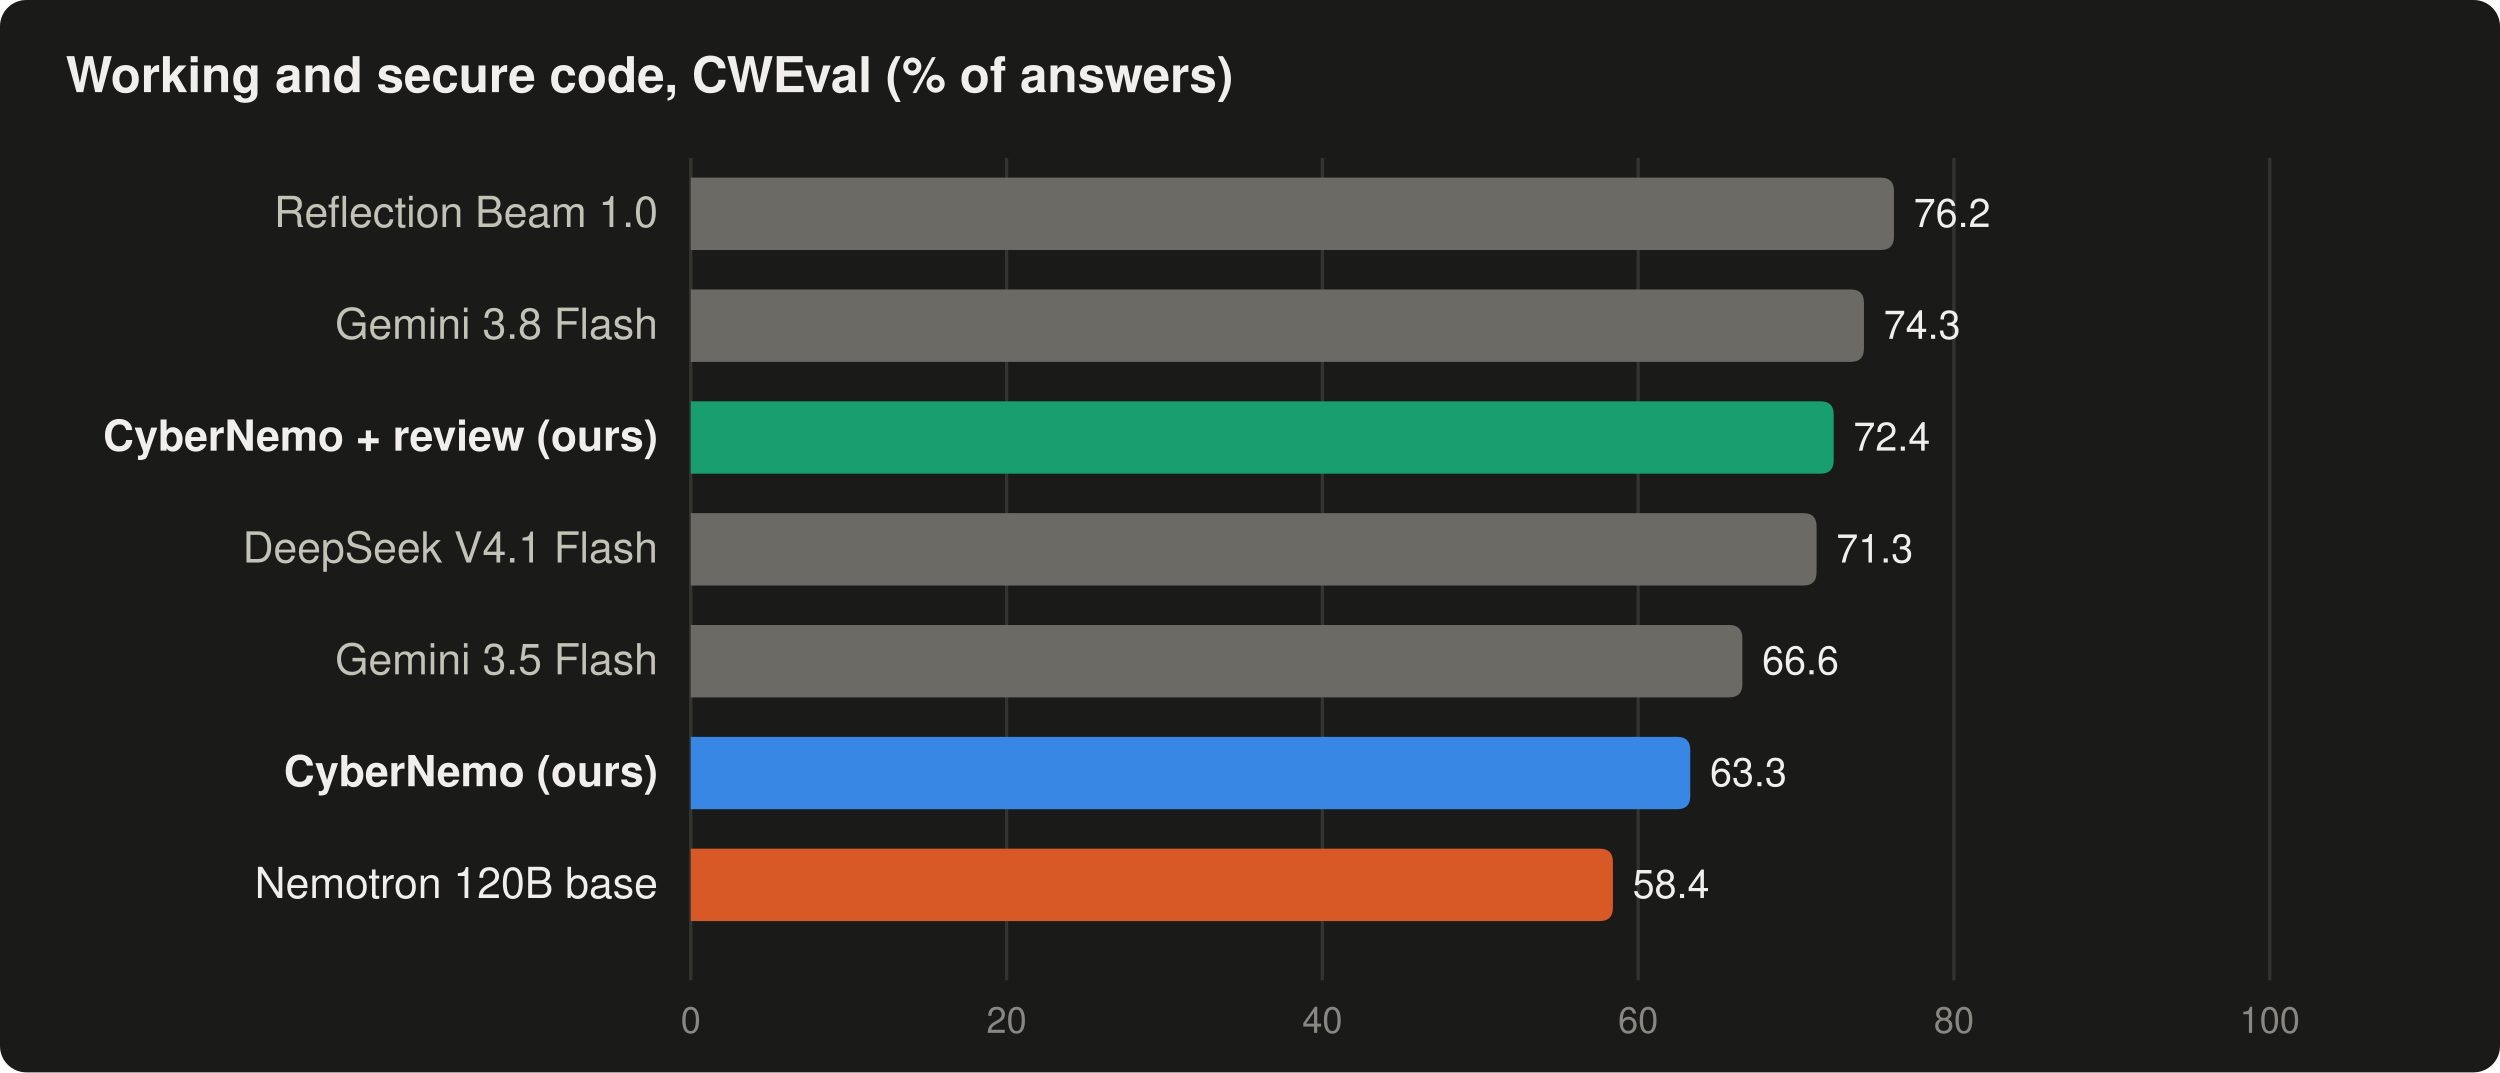
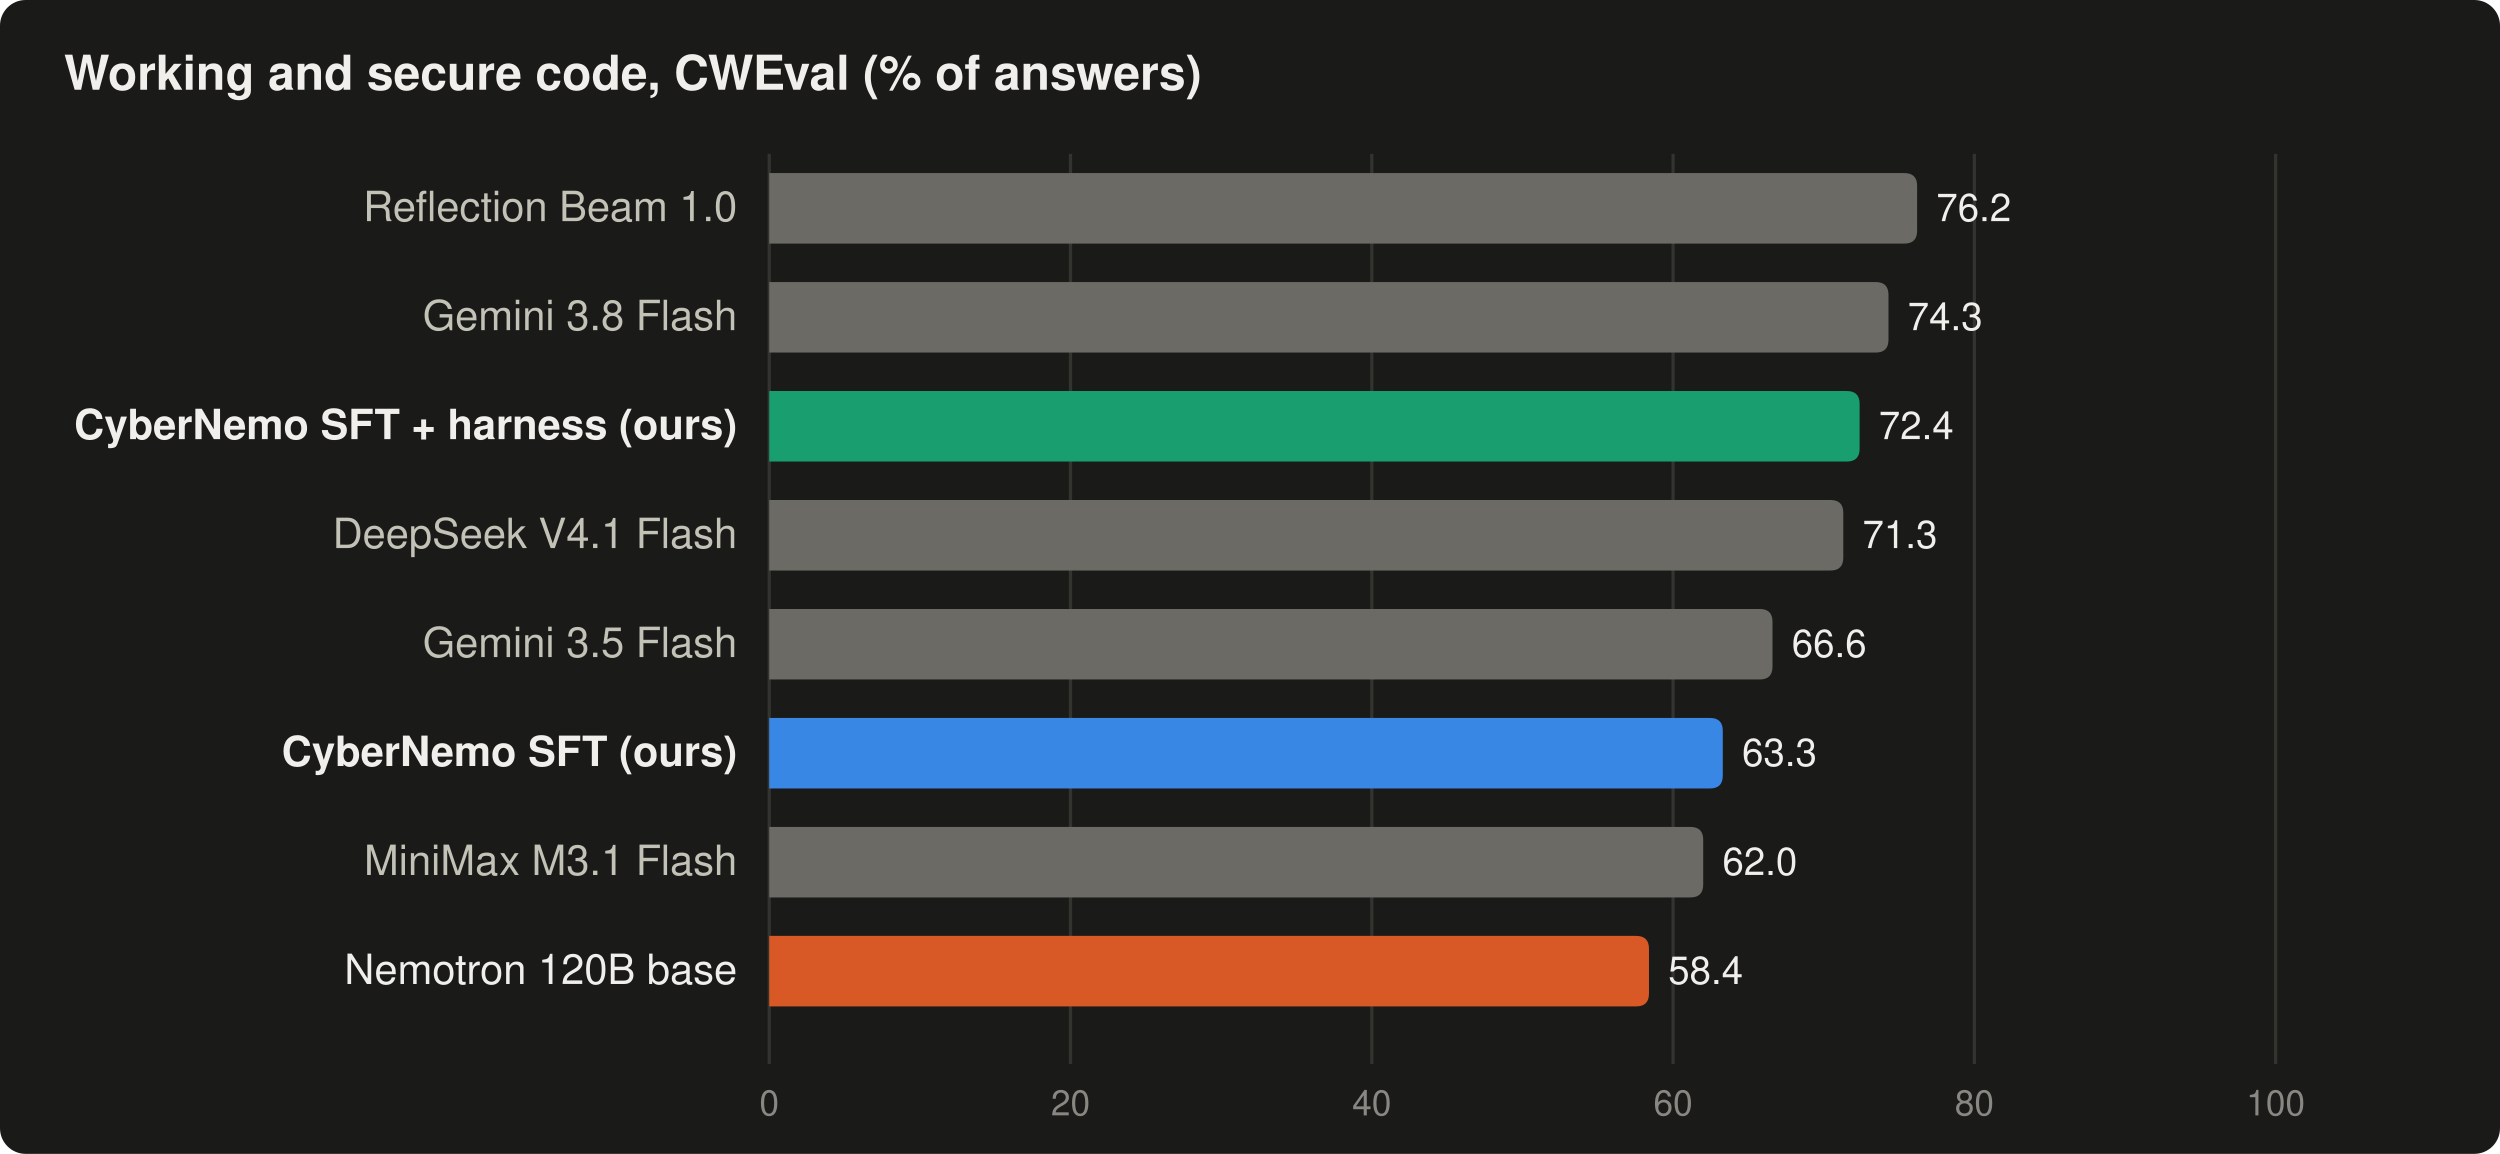
- <svg xmlns="http://www.w3.org/2000/svg" width="760" height="326" viewBox="0 0 760 326" font-family="-apple-system,Segoe UI,Helvetica,Arial,sans-serif">
-   <rect width="760" height="326" rx="8" fill="#1a1a19" />
+ <svg xmlns="http://www.w3.org/2000/svg" width="780" height="360" viewBox="0 0 780 360" font-family="-apple-system,Segoe UI,Helvetica,Arial,sans-serif">
+   <rect width="780" height="360" rx="8" fill="#1a1a19" />
  <text x="20" y="28" font-size="15" font-weight="600" fill="#f0efec">Working and secure code, CWEval (% of answers)</text>
-   <line x1="210.0" y1="48" x2="210.0" y2="298" stroke="#33332f" />
-   <text x="210.0" y="314" font-size="11" fill="#898781" text-anchor="middle">0</text>
-   <line x1="306.0" y1="48" x2="306.0" y2="298" stroke="#33332f" />
-   <text x="306.0" y="314" font-size="11" fill="#898781" text-anchor="middle">20</text>
-   <line x1="402.0" y1="48" x2="402.0" y2="298" stroke="#33332f" />
-   <text x="402.0" y="314" font-size="11" fill="#898781" text-anchor="middle">40</text>
-   <line x1="498.0" y1="48" x2="498.0" y2="298" stroke="#33332f" />
-   <text x="498.0" y="314" font-size="11" fill="#898781" text-anchor="middle">60</text>
-   <line x1="594.0" y1="48" x2="594.0" y2="298" stroke="#33332f" />
-   <text x="594.0" y="314" font-size="11" fill="#898781" text-anchor="middle">80</text>
-   <line x1="690.0" y1="48" x2="690.0" y2="298" stroke="#33332f" />
-   <text x="690.0" y="314" font-size="11" fill="#898781" text-anchor="middle">100</text>
-   <text x="200" y="69.0" font-size="13" fill="#c3c2b7" text-anchor="end" font-weight="400">Reflection Beam 1.0</text>
-   <path d="M210,54 H571.76 Q575.76,54 575.76,58 V72 Q575.76,76 571.76,76 H210 Z" fill="#6b6a65" />
-   <text x="581.76" y="69.0" font-size="12" fill="#f0efec">76.2</text>
-   <text x="200" y="103.0" font-size="13" fill="#c3c2b7" text-anchor="end" font-weight="400">Gemini 3.8 Flash</text>
-   <path d="M210,88 H562.64 Q566.64,88 566.64,92 V106 Q566.64,110 562.64,110 H210 Z" fill="#6b6a65" />
-   <text x="572.64" y="103.0" font-size="12" fill="#f0efec">74.3</text>
-   <text x="200" y="137.0" font-size="13" fill="#f0efec" text-anchor="end" font-weight="600">CyberNemo + review (ours)</text>
-   <path d="M210,122 H553.438 Q557.438,122 557.438,126 V140 Q557.438,144 553.438,144 H210 Z" fill="#199e70" />
-   <text x="563.438" y="137.0" font-size="12" fill="#f0efec">72.4</text>
-   <text x="200" y="171.0" font-size="13" fill="#c3c2b7" text-anchor="end" font-weight="400">DeepSeek V4.1 Flash</text>
-   <path d="M210,156 H548.24 Q552.24,156 552.24,160 V174 Q552.24,178 548.24,178 H210 Z" fill="#6b6a65" />
-   <text x="558.24" y="171.0" font-size="12" fill="#f0efec">71.3</text>
-   <text x="200" y="205.0" font-size="13" fill="#c3c2b7" text-anchor="end" font-weight="400">Gemini 3.5 Flash</text>
-   <path d="M210,190 H525.68 Q529.68,190 529.68,194 V208 Q529.68,212 525.68,212 H210 Z" fill="#6b6a65" />
-   <text x="535.68" y="205.0" font-size="12" fill="#f0efec">66.6</text>
-   <text x="200" y="239.0" font-size="13" fill="#f0efec" text-anchor="end" font-weight="600">CyberNemo (ours)</text>
-   <path d="M210,224 H509.84 Q513.84,224 513.84,228 V242 Q513.84,246 509.84,246 H210 Z" fill="#3987e5" />
-   <text x="519.84" y="239.0" font-size="12" fill="#f0efec">63.3</text>
-   <text x="200" y="273.0" font-size="13" fill="#f0efec" text-anchor="end" font-weight="400">Nemotron 120B base</text>
-   <path d="M210,258 H486.32 Q490.32,258 490.32,262 V276 Q490.32,280 486.32,280 H210 Z" fill="#d95926" />
-   <text x="496.32" y="273.0" font-size="12" fill="#f0efec">58.4</text>
+   <line x1="240.0" y1="48" x2="240.0" y2="332" stroke="#33332f" />
+   <text x="240.0" y="348" font-size="11" fill="#898781" text-anchor="middle">0</text>
+   <line x1="334.0" y1="48" x2="334.0" y2="332" stroke="#33332f" />
+   <text x="334.0" y="348" font-size="11" fill="#898781" text-anchor="middle">20</text>
+   <line x1="428.0" y1="48" x2="428.0" y2="332" stroke="#33332f" />
+   <text x="428.0" y="348" font-size="11" fill="#898781" text-anchor="middle">40</text>
+   <line x1="522.0" y1="48" x2="522.0" y2="332" stroke="#33332f" />
+   <text x="522.0" y="348" font-size="11" fill="#898781" text-anchor="middle">60</text>
+   <line x1="616.0" y1="48" x2="616.0" y2="332" stroke="#33332f" />
+   <text x="616.0" y="348" font-size="11" fill="#898781" text-anchor="middle">80</text>
+   <line x1="710.0" y1="48" x2="710.0" y2="332" stroke="#33332f" />
+   <text x="710.0" y="348" font-size="11" fill="#898781" text-anchor="middle">100</text>
+   <text x="230" y="69.0" font-size="13" fill="#c3c2b7" text-anchor="end" font-weight="400">Reflection Beam 1.0</text>
+   <path d="M240,54 H594.14 Q598.14,54 598.14,58 V72 Q598.14,76 594.14,76 H240 Z" fill="#6b6a65" />
+   <text x="604.14" y="69.0" font-size="12" fill="#f0efec">76.2</text>
+   <text x="230" y="103.0" font-size="13" fill="#c3c2b7" text-anchor="end" font-weight="400">Gemini 3.8 Flash</text>
+   <path d="M240,88 H585.21 Q589.21,88 589.21,92 V106 Q589.21,110 585.21,110 H240 Z" fill="#6b6a65" />
+   <text x="595.21" y="103.0" font-size="12" fill="#f0efec">74.3</text>
+   <text x="230" y="137.0" font-size="13" fill="#f0efec" text-anchor="end" font-weight="600">CyberNemo SFT + harness (ours)</text>
+   <path d="M240,122 H576.2 Q580.2,122 580.2,126 V140 Q580.2,144 576.2,144 H240 Z" fill="#199e70" />
+   <text x="586.2" y="137.0" font-size="12" fill="#f0efec">72.4</text>
+   <text x="230" y="171.0" font-size="13" fill="#c3c2b7" text-anchor="end" font-weight="400">DeepSeek V4.1 Flash</text>
+   <path d="M240,156 H571.11 Q575.11,156 575.11,160 V174 Q575.11,178 571.11,178 H240 Z" fill="#6b6a65" />
+   <text x="581.11" y="171.0" font-size="12" fill="#f0efec">71.3</text>
+   <text x="230" y="205.0" font-size="13" fill="#c3c2b7" text-anchor="end" font-weight="400">Gemini 3.5 Flash</text>
+   <path d="M240,190 H549.02 Q553.02,190 553.02,194 V208 Q553.02,212 549.02,212 H240 Z" fill="#6b6a65" />
+   <text x="559.02" y="205.0" font-size="12" fill="#f0efec">66.6</text>
+   <text x="230" y="239.0" font-size="13" fill="#f0efec" text-anchor="end" font-weight="600">CyberNemo SFT (ours)</text>
+   <path d="M240,224 H533.51 Q537.51,224 537.51,228 V242 Q537.51,246 533.51,246 H240 Z" fill="#3987e5" />
+   <text x="543.51" y="239.0" font-size="12" fill="#f0efec">63.3</text>
+   <text x="230" y="273.0" font-size="13" fill="#c3c2b7" text-anchor="end" font-weight="400">MiniMax M3.1 Flash</text>
+   <path d="M240,258 H527.4 Q531.4,258 531.4,262 V276 Q531.4,280 527.4,280 H240 Z" fill="#6b6a65" />
+   <text x="537.4" y="273.0" font-size="12" fill="#f0efec">62.0</text>
+   <text x="230" y="307.0" font-size="13" fill="#f0efec" text-anchor="end" font-weight="400">Nemotron 120B base</text>
+   <path d="M240,292 H510.48 Q514.48,292 514.48,296 V310 Q514.48,314 510.48,314 H240 Z" fill="#d95926" />
+   <text x="520.48" y="307.0" font-size="12" fill="#f0efec">58.4</text>
</svg>
